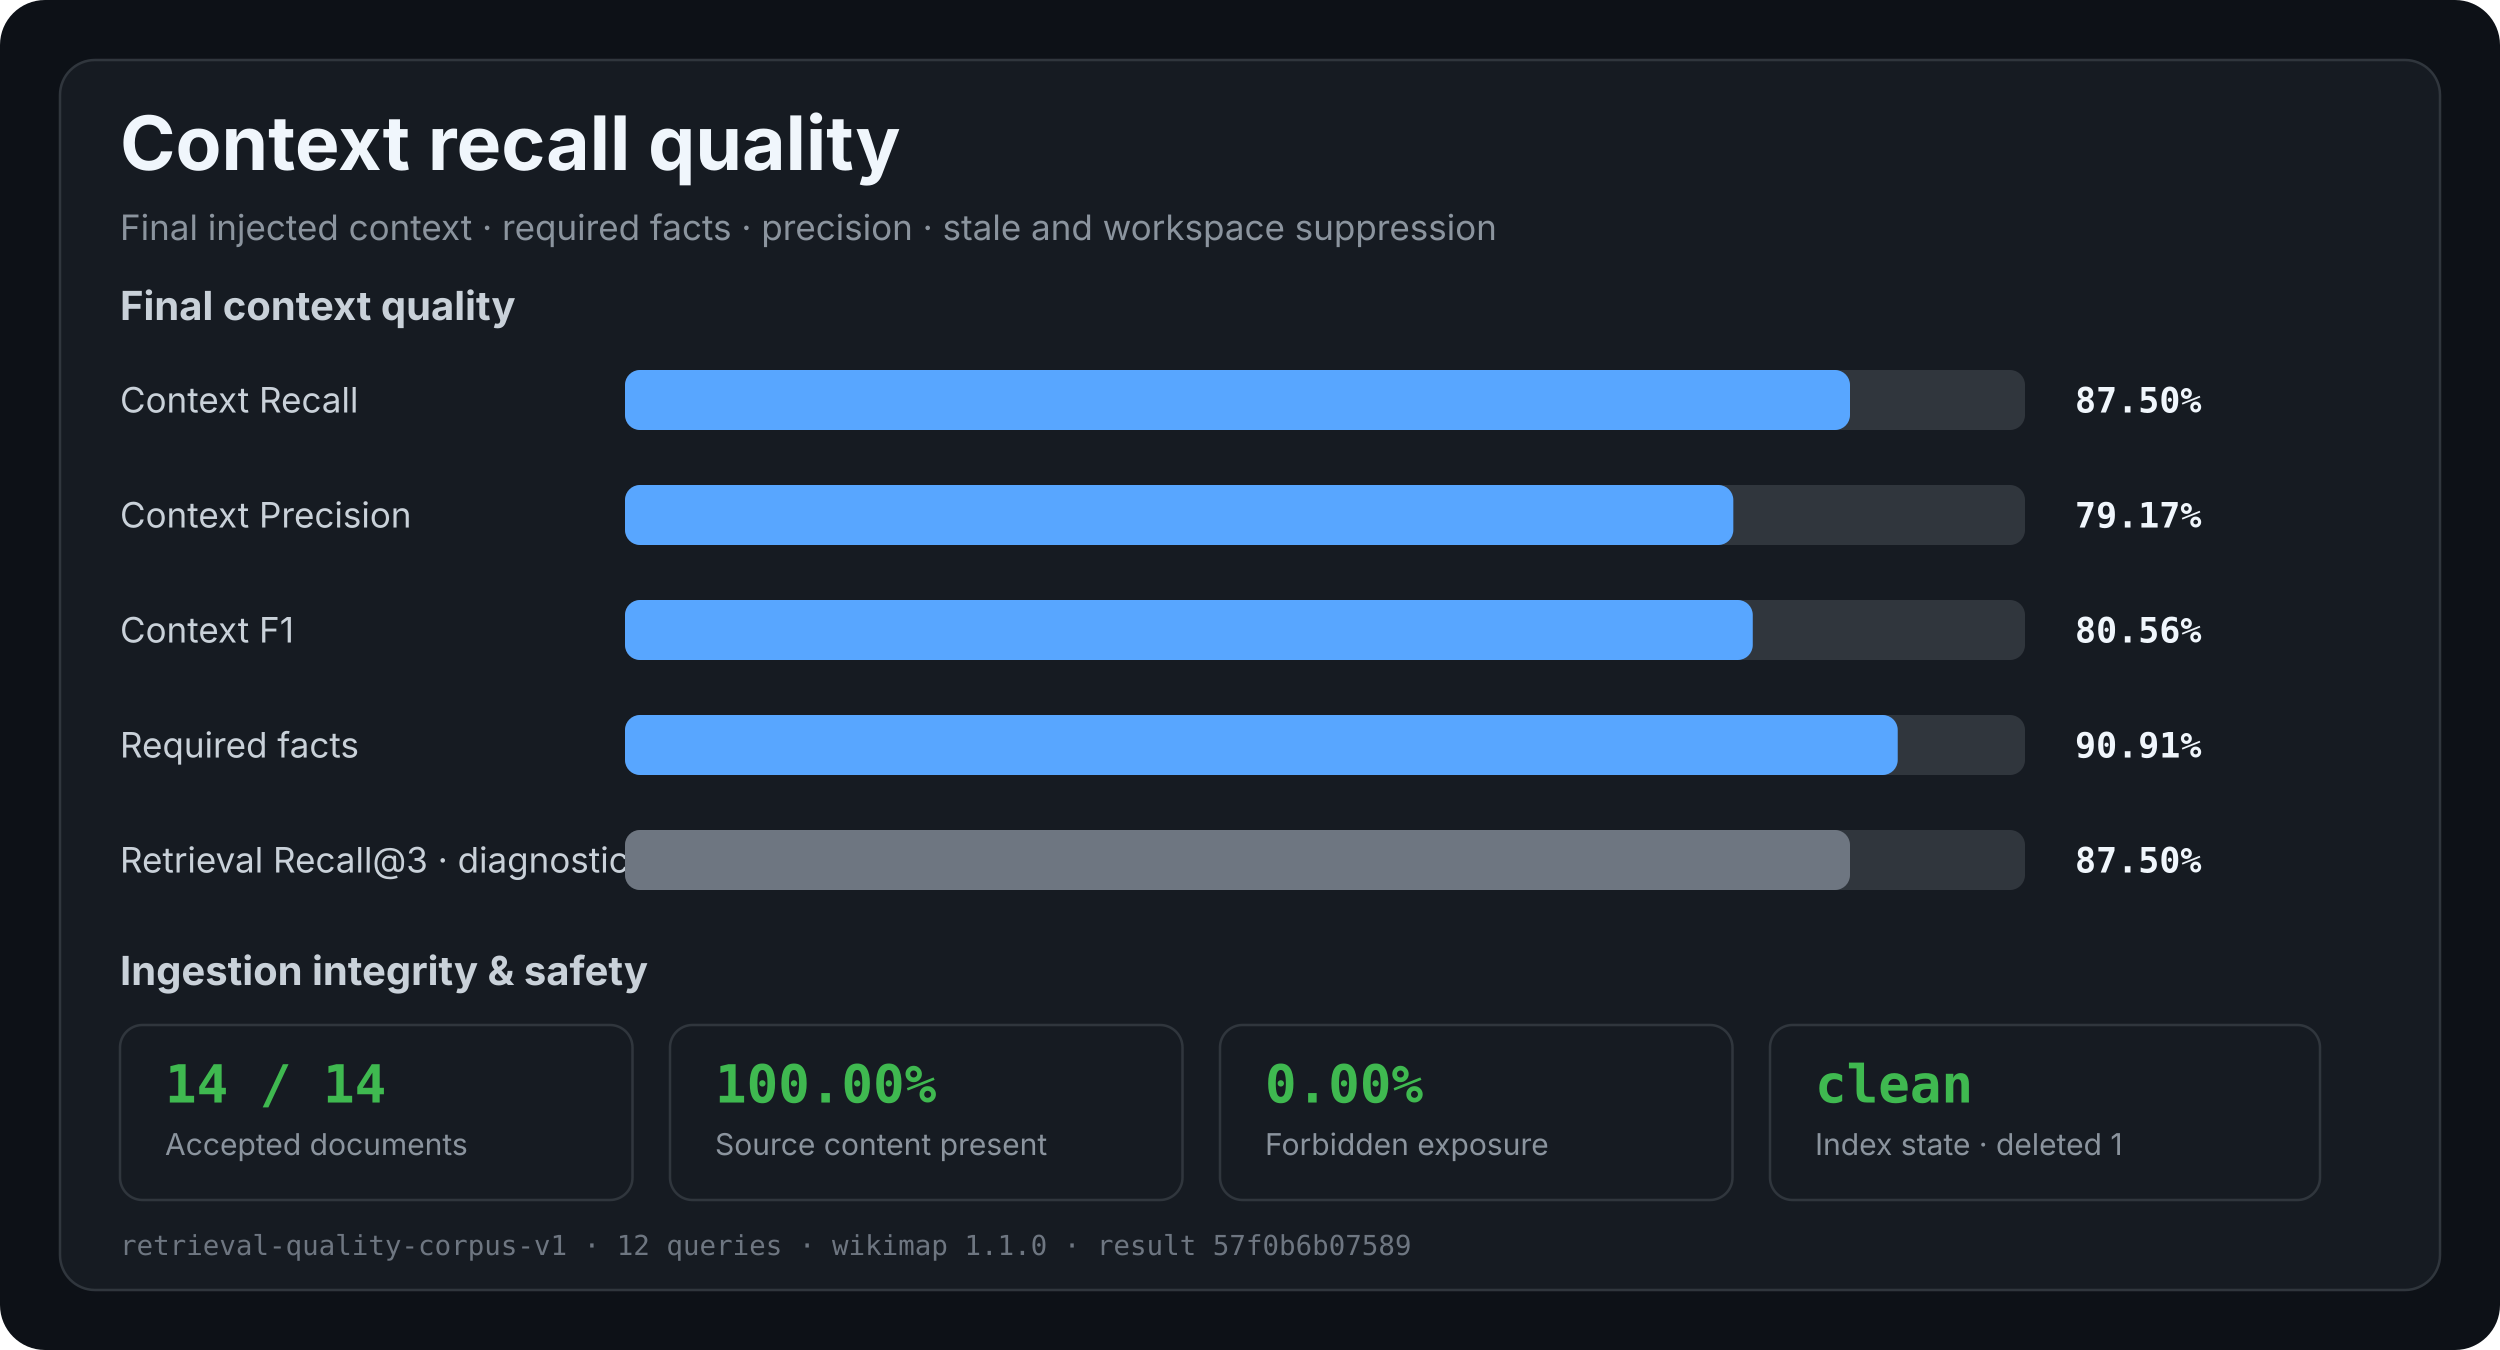
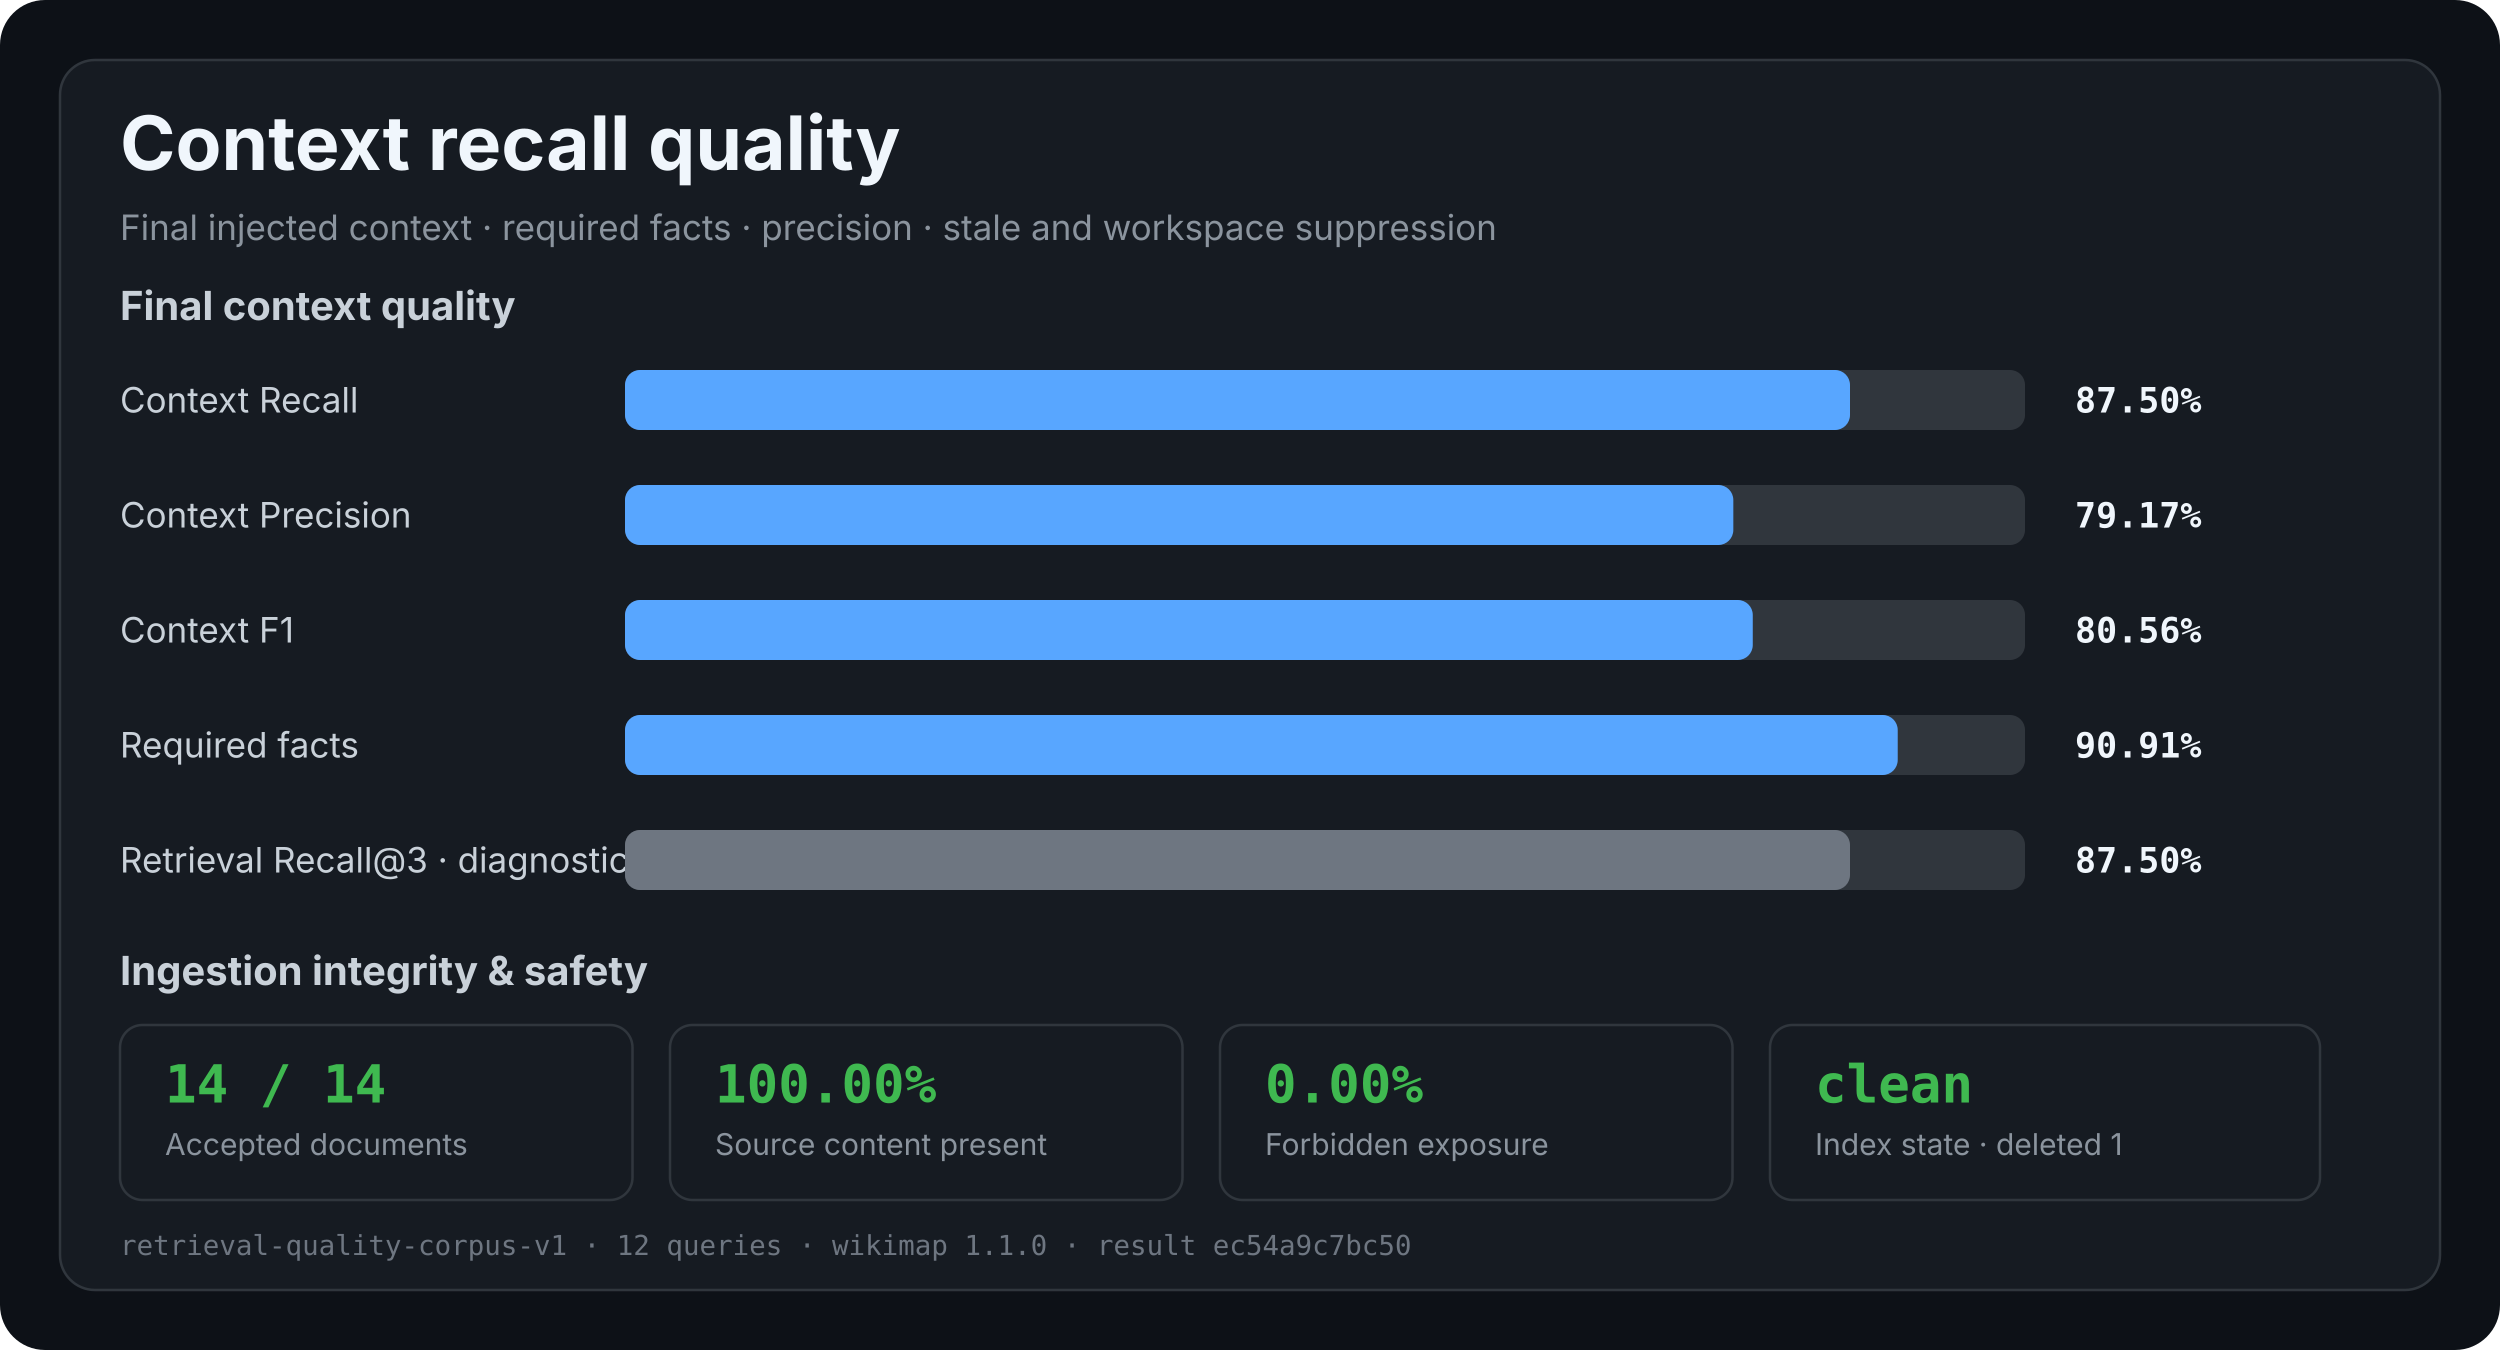
<svg xmlns="http://www.w3.org/2000/svg" width="1000" height="540" viewBox="0 0 1000 540" role="img" aria-labelledby="title desc">
  <style>
  .bg { fill: #0d1117; }
  .panel { fill: #161b22; stroke: #30363d; stroke-width: 1; }
  .title { fill: #f0f6fc; font: 700 30px -apple-system,BlinkMacSystemFont,"Segoe UI",sans-serif; }
  .subtitle { fill: #8b949e; font: 14px -apple-system,BlinkMacSystemFont,"Segoe UI",sans-serif; }
  .section { fill: #c9d1d9; font: 700 16px -apple-system,BlinkMacSystemFont,"Segoe UI",sans-serif; }
  .label { fill: #c9d1d9; font: 14px -apple-system,BlinkMacSystemFont,"Segoe UI",sans-serif; }
  .value { fill: #f0f6fc; font: 700 14px ui-monospace,SFMono-Regular,Consolas,monospace; }
  .track { fill: #30363d; }
  .bar { fill: #58a6ff; }
  .diagnostic-bar { fill: #6e7681; }
  .card-value { fill: #3fb950; font: 700 21px ui-monospace,SFMono-Regular,Consolas,monospace; }
  .card-label { fill: #8b949e; font: 12px -apple-system,BlinkMacSystemFont,"Segoe UI",sans-serif; }
  .footer { fill: #6e7681; font: 11px ui-monospace,SFMono-Regular,Consolas,monospace; }
</style>
  <rect width="1000" height="540" rx="18" class="bg" />
  <rect x="24" y="24" width="952" height="492" rx="14" class="panel" />
  <text x="48" y="68" class="title">Context recall quality</text>
  <text x="48" y="96" class="subtitle">Final injected context · required facts · precision · stale and workspace suppression</text>
  <text x="48" y="128" class="section">Final context quality</text>
  <text x="48" y="165" class="label">Context Recall</text>
  <rect x="250" y="148" width="560" height="24" rx="6" class="track" />
  <rect x="250" y="148" width="490.00" height="24" rx="6" class="bar" />
  <text x="830" y="165" class="value">87.50%</text>
  <text x="48" y="211" class="label">Context Precision</text>
  <rect x="250" y="194" width="560" height="24" rx="6" class="track" />
  <rect x="250" y="194" width="443.33" height="24" rx="6" class="bar" />
  <text x="830" y="211" class="value">79.17%</text>
  <text x="48" y="257" class="label">Context F1</text>
  <rect x="250" y="240" width="560" height="24" rx="6" class="track" />
  <rect x="250" y="240" width="451.11" height="24" rx="6" class="bar" />
  <text x="830" y="257" class="value">80.56%</text>
  <text x="48" y="303" class="label">Required facts</text>
  <rect x="250" y="286" width="560" height="24" rx="6" class="track" />
  <rect x="250" y="286" width="509.09" height="24" rx="6" class="bar" />
  <text x="830" y="303" class="value">90.91%</text>
  <text x="48" y="349" class="label">Retrieval Recall@3 · diagnostic</text>
  <rect x="250" y="332" width="560" height="24" rx="6" class="track" />
  <rect x="250" y="332" width="490.00" height="24" rx="6" class="diagnostic-bar" />
  <text x="830" y="349" class="value">87.50%</text>
  <text x="48" y="394" class="section">Ingestion integrity &amp; safety</text>
  <rect x="48" y="410" width="205" height="70" rx="9" class="panel" />
  <text x="66" y="441" class="card-value">14 / 14</text>
  <text x="66" y="462" class="card-label">Accepted documents</text>
  <rect x="268" y="410" width="205" height="70" rx="9" class="panel" />
  <text x="286" y="441" class="card-value">100.00%</text>
  <text x="286" y="462" class="card-label">Source content present</text>
  <rect x="488" y="410" width="205" height="70" rx="9" class="panel" />
  <text x="506" y="441" class="card-value">0.00%</text>
  <text x="506" y="462" class="card-label">Forbidden exposure</text>
  <rect x="708" y="410" width="220" height="70" rx="9" class="panel" />
  <text x="726" y="441" class="card-value">clean</text>
  <text x="726" y="462" class="card-label">Index state · deleted 1</text>
-   <text x="48" y="502" class="footer">retrieval-quality-corpus-v1 · 12 queries · wikimap 1.1.0 · result 57f0b6b07589</text>
+   <text x="48" y="502" class="footer">retrieval-quality-corpus-v1 · 12 queries · wikimap 1.1.0 · result ec54a9c7bc50</text>
</svg>
